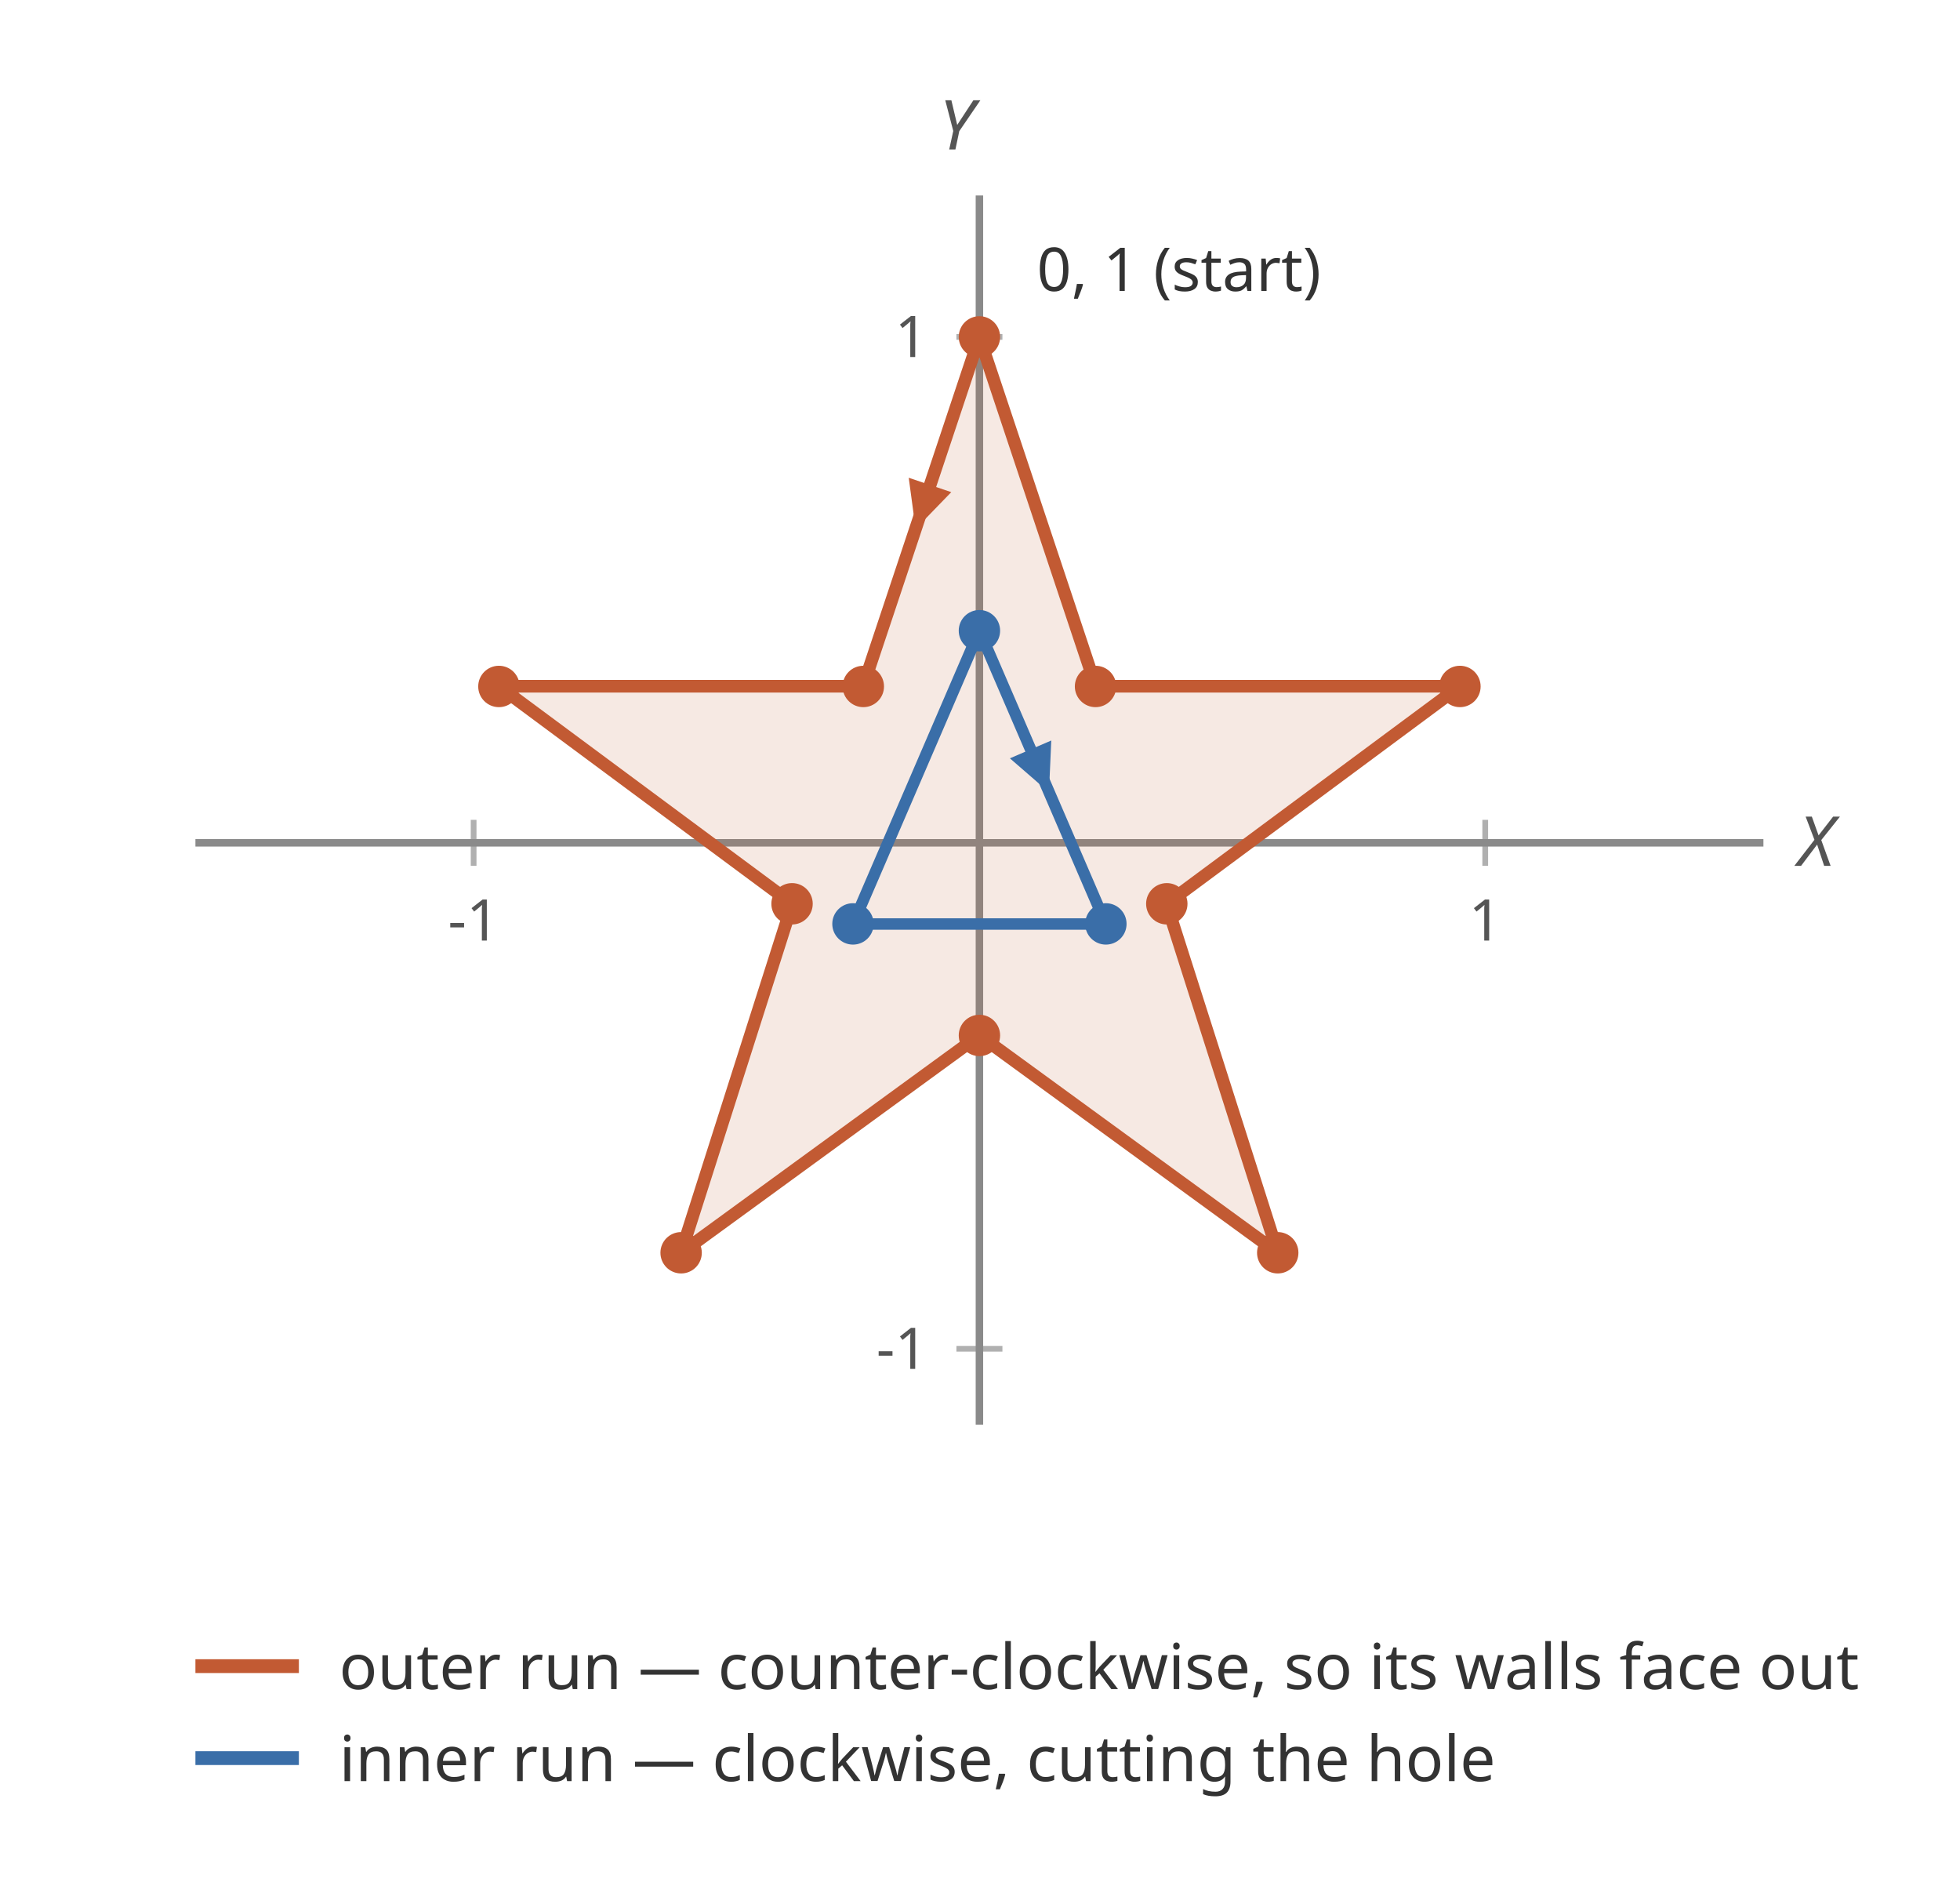
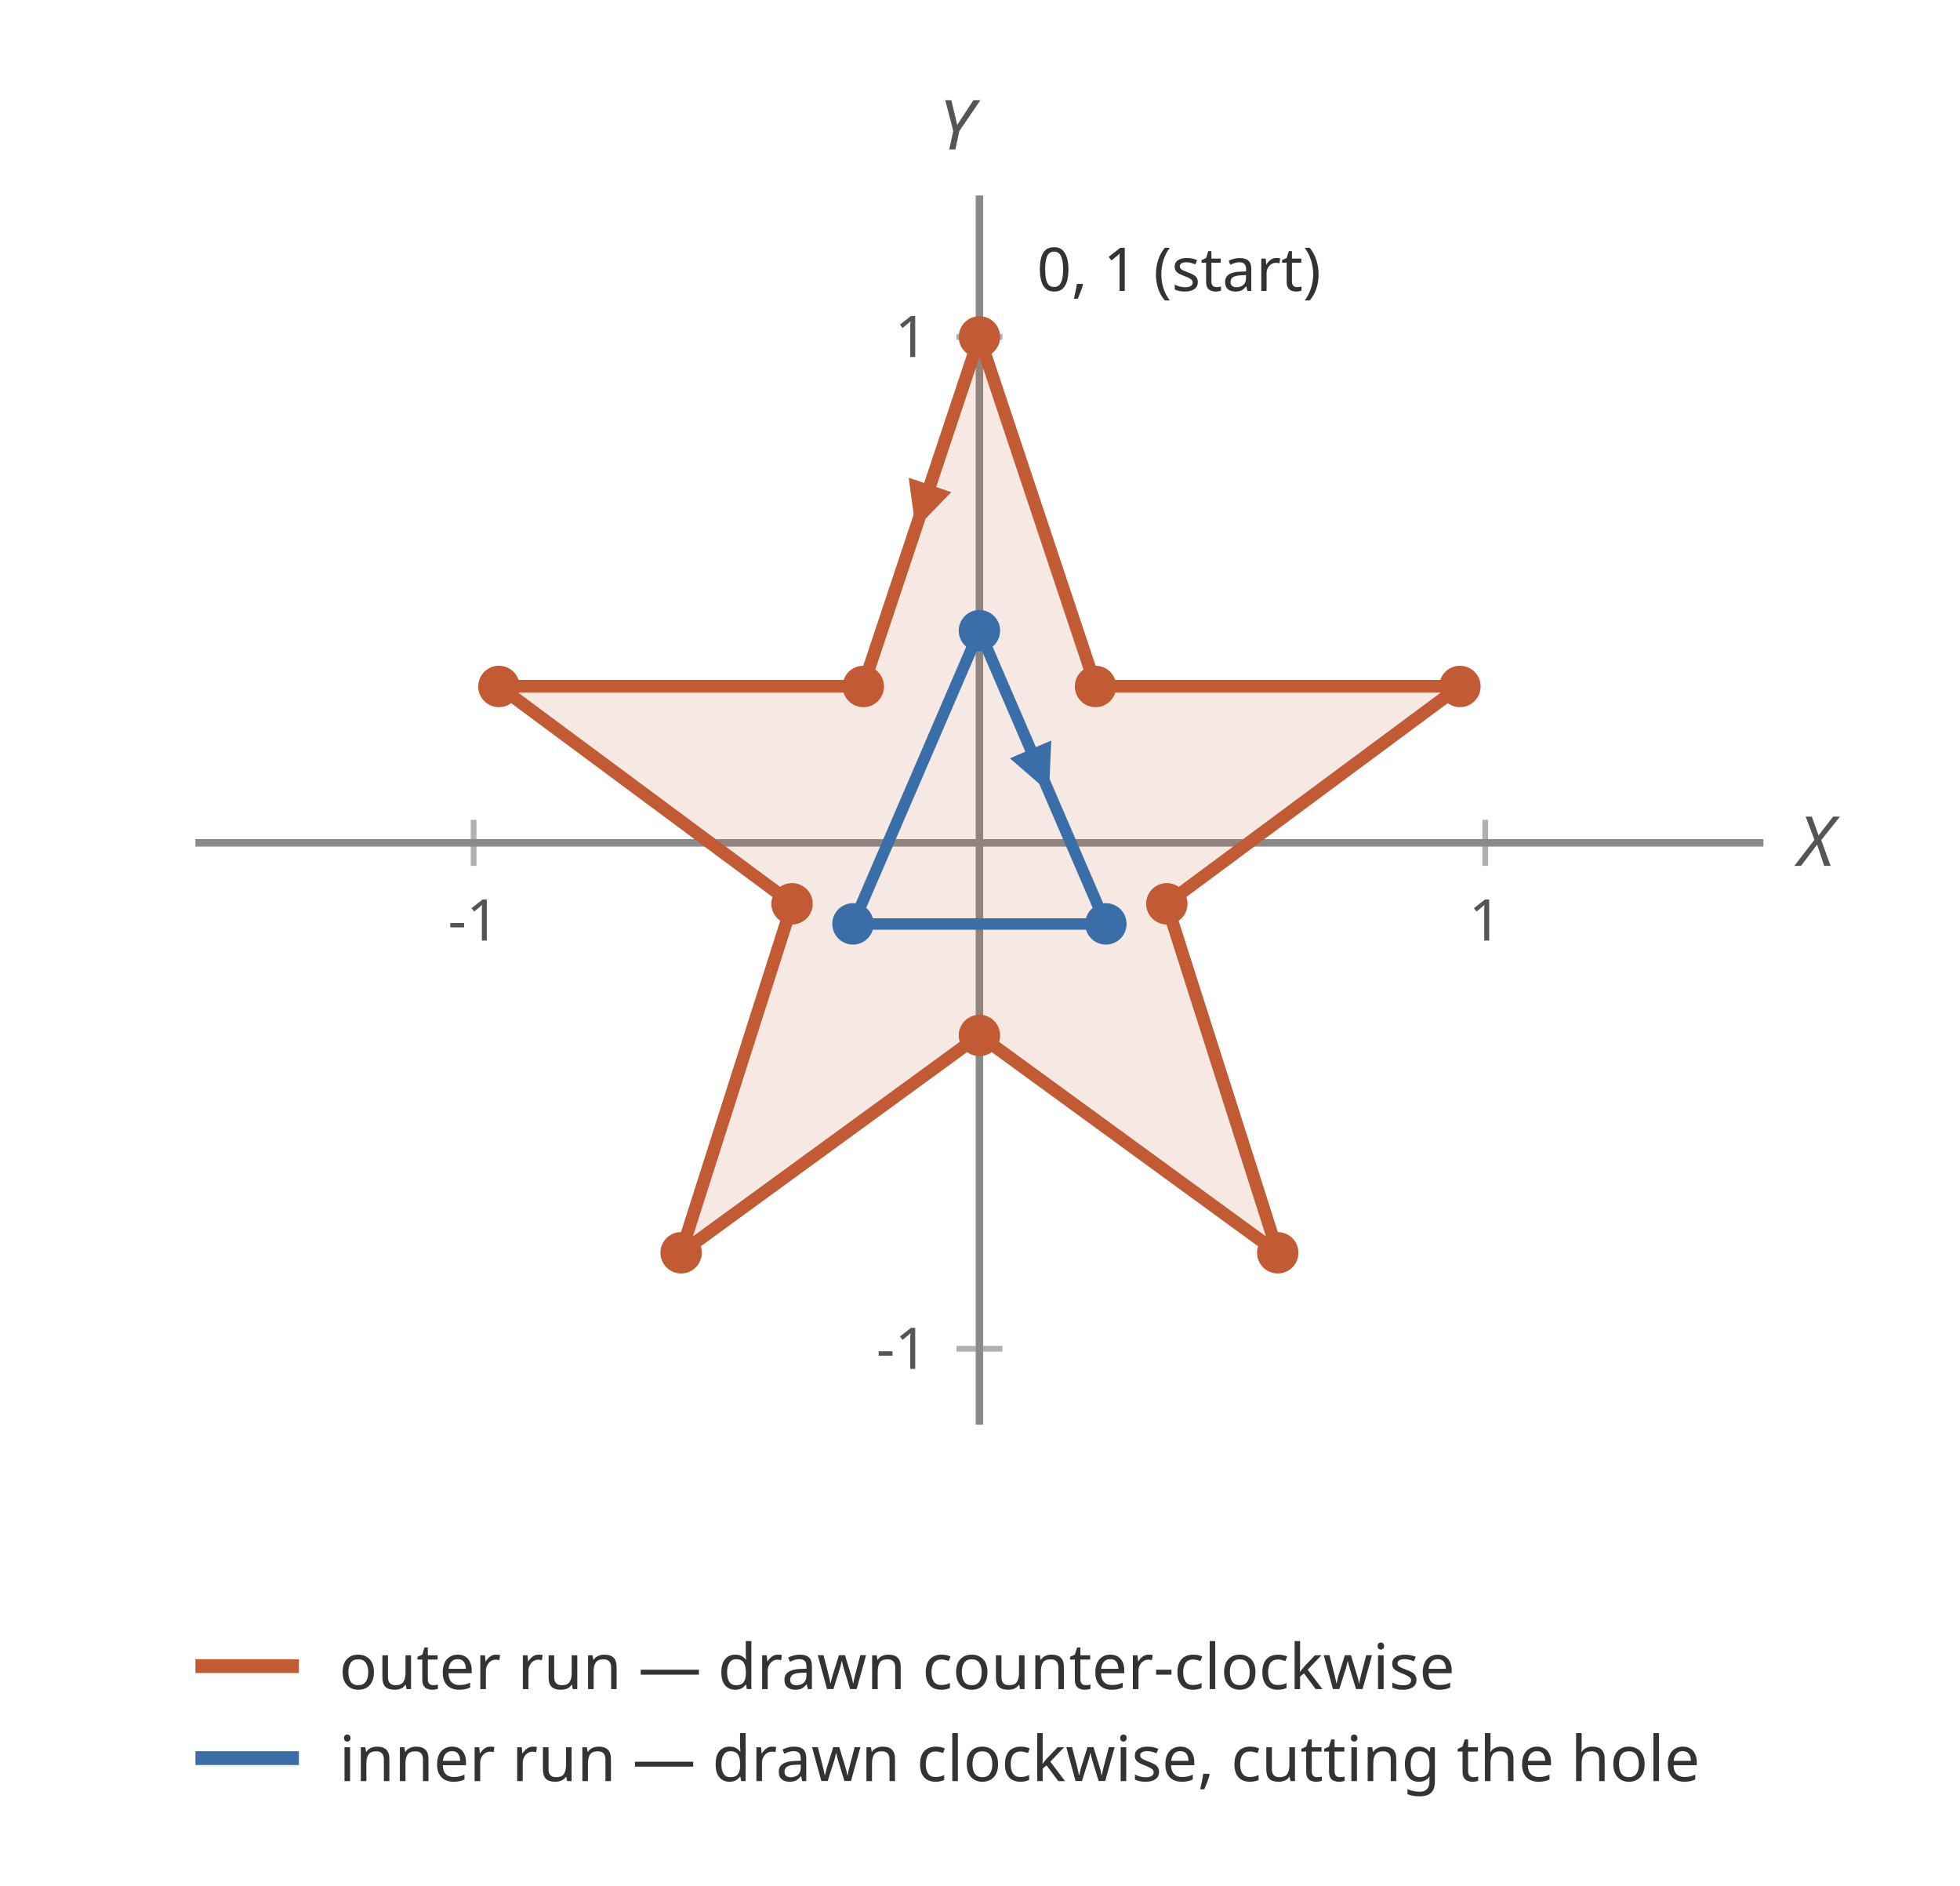
<svg xmlns="http://www.w3.org/2000/svg" width="341" height="328" viewBox="0 0 341 328">
  <line x1="82.4" y1="142.6" x2="82.4" y2="150.6" stroke="#b0b0b0" stroke-width="1" />
  <text x="82.4" y="163.6" fill="#555555" font-family="sans-serif" font-size="10" text-anchor="middle">-1</text>
  <line x1="258.4" y1="142.6" x2="258.4" y2="150.6" stroke="#b0b0b0" stroke-width="1" />
  <text x="258.4" y="163.6" fill="#555555" font-family="sans-serif" font-size="10" text-anchor="middle">1</text>
  <line x1="166.4" y1="234.6" x2="174.4" y2="234.6" stroke="#b0b0b0" stroke-width="1" />
  <text x="161.4" y="238.1" fill="#555555" font-family="sans-serif" font-size="10" text-anchor="end">-1</text>
  <line x1="166.4" y1="58.6" x2="174.4" y2="58.6" stroke="#b0b0b0" stroke-width="1" />
  <text x="161.4" y="62.1" fill="#555555" font-family="sans-serif" font-size="10" text-anchor="end">1</text>
  <line x1="34.0" y1="146.6" x2="306.8" y2="146.6" stroke="#8a8a8a" stroke-width="1.3" />
  <line x1="170.4" y1="247.8" x2="170.4" y2="34.0" stroke="#8a8a8a" stroke-width="1.3" />
  <text x="312.8" y="150.6" fill="#555555" font-family="sans-serif" font-size="12" font-style="italic">X</text>
  <text x="166.4" y="26.0" fill="#555555" font-family="sans-serif" font-size="12" font-style="italic" text-anchor="middle">Y</text>
  <path d="M 170.40 58.64 L 150.16 119.36 L 86.80 119.36 L 137.84 157.20 L 118.48 217.92 L 170.40 180.08 L 222.32 217.92 L 202.96 157.20 L 254.00 119.36 L 190.64 119.36 Z" fill="#c25a3322" stroke="#c25a33" stroke-width="2.2" stroke-linejoin="round" />
  <path d="M 170.40 109.68 L 192.40 160.72 L 148.40 160.72 Z" fill="none" stroke="#3a6ea8" stroke-width="2.0" stroke-linejoin="round" />
  <polygon points="159.3,92.0 165.5,85.6 158.1,83.1" fill="#c25a33" />
  <polygon points="182.5,137.8 182.9,128.8 175.7,131.9" fill="#3a6ea8" />
  <circle cx="170.4" cy="58.6" r="3.6" fill="#c25a33" />
  <text x="180.4" y="50.6" fill="#333333" font-family="sans-serif" font-size="10.5" text-anchor="start">0, 1  (start)</text>
  <circle cx="150.2" cy="119.4" r="3.6" fill="#c25a33" />
  <circle cx="86.8" cy="119.4" r="3.6" fill="#c25a33" />
  <circle cx="137.8" cy="157.2" r="3.6" fill="#c25a33" />
  <circle cx="118.5" cy="217.9" r="3.6" fill="#c25a33" />
  <circle cx="170.4" cy="180.1" r="3.6" fill="#c25a33" />
  <circle cx="222.3" cy="217.9" r="3.6" fill="#c25a33" />
  <circle cx="203.0" cy="157.2" r="3.6" fill="#c25a33" />
  <circle cx="254.0" cy="119.4" r="3.6" fill="#c25a33" />
  <circle cx="190.6" cy="119.4" r="3.6" fill="#c25a33" />
  <circle cx="170.4" cy="109.7" r="3.6" fill="#3a6ea8" />
  <circle cx="192.4" cy="160.7" r="3.6" fill="#3a6ea8" />
  <circle cx="148.4" cy="160.7" r="3.6" fill="#3a6ea8" />
  <line x1="34.0" y1="289.8" x2="52.0" y2="289.8" stroke="#c25a33" stroke-width="2.4" />
-   <text x="59.0" y="293.8" fill="#333333" font-family="sans-serif" font-size="11">outer run — counter-clockwise, so its walls face out</text>
+   <text x="59.0" y="293.8" fill="#333333" font-family="sans-serif" font-size="11">outer run — drawn counter-clockwise</text>
  <line x1="34.0" y1="305.8" x2="52.0" y2="305.8" stroke="#3a6ea8" stroke-width="2.4" />
-   <text x="59.0" y="309.8" fill="#333333" font-family="sans-serif" font-size="11">inner run — clockwise, cutting the hole</text>
+   <text x="59.0" y="309.8" fill="#333333" font-family="sans-serif" font-size="11">inner run — drawn clockwise, cutting the hole</text>
</svg>
